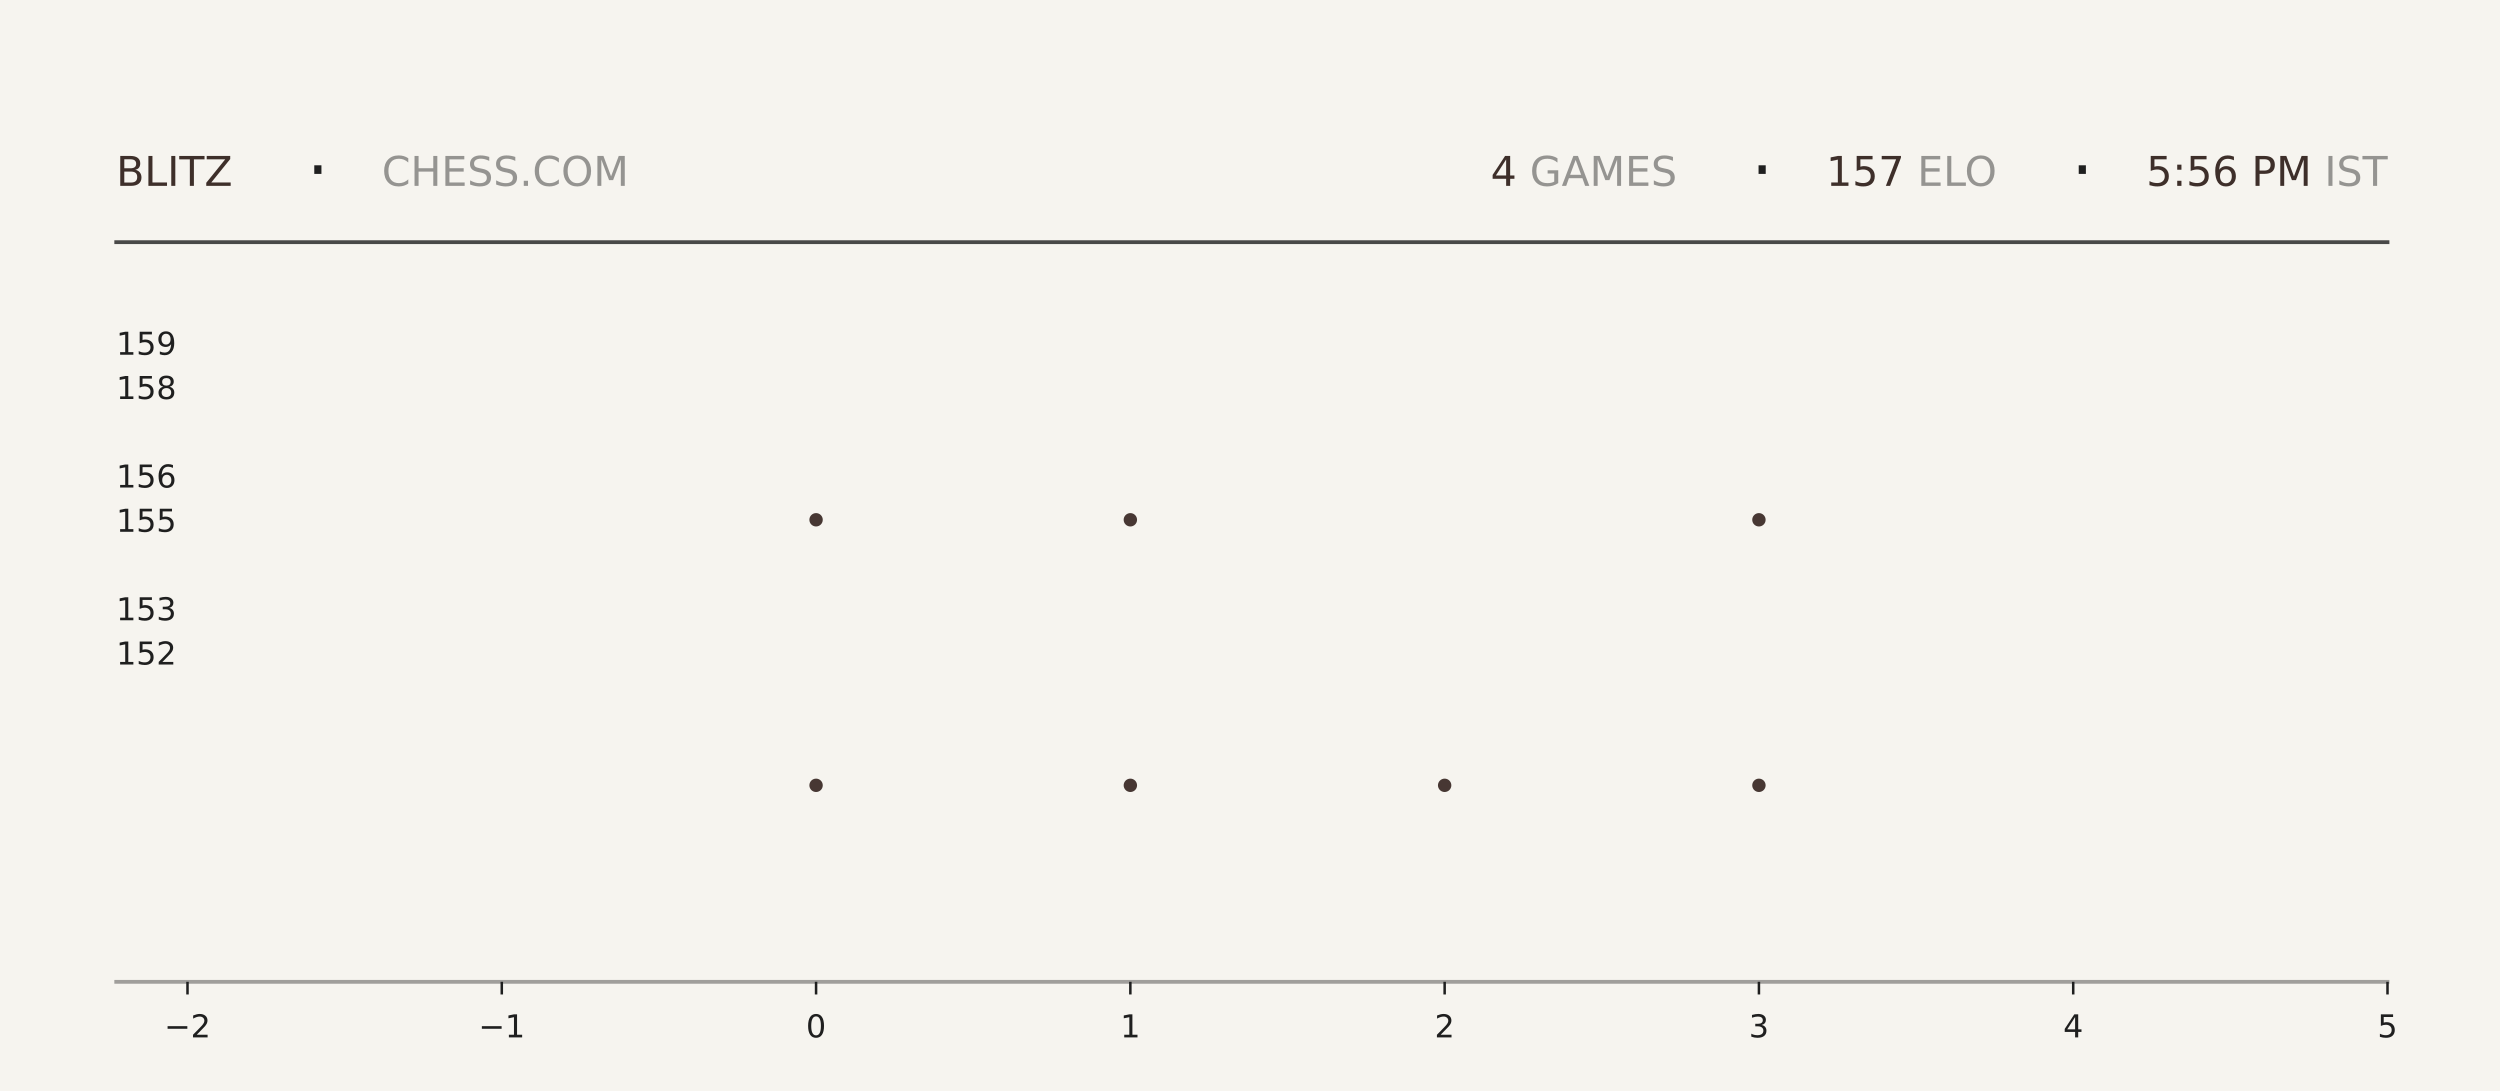
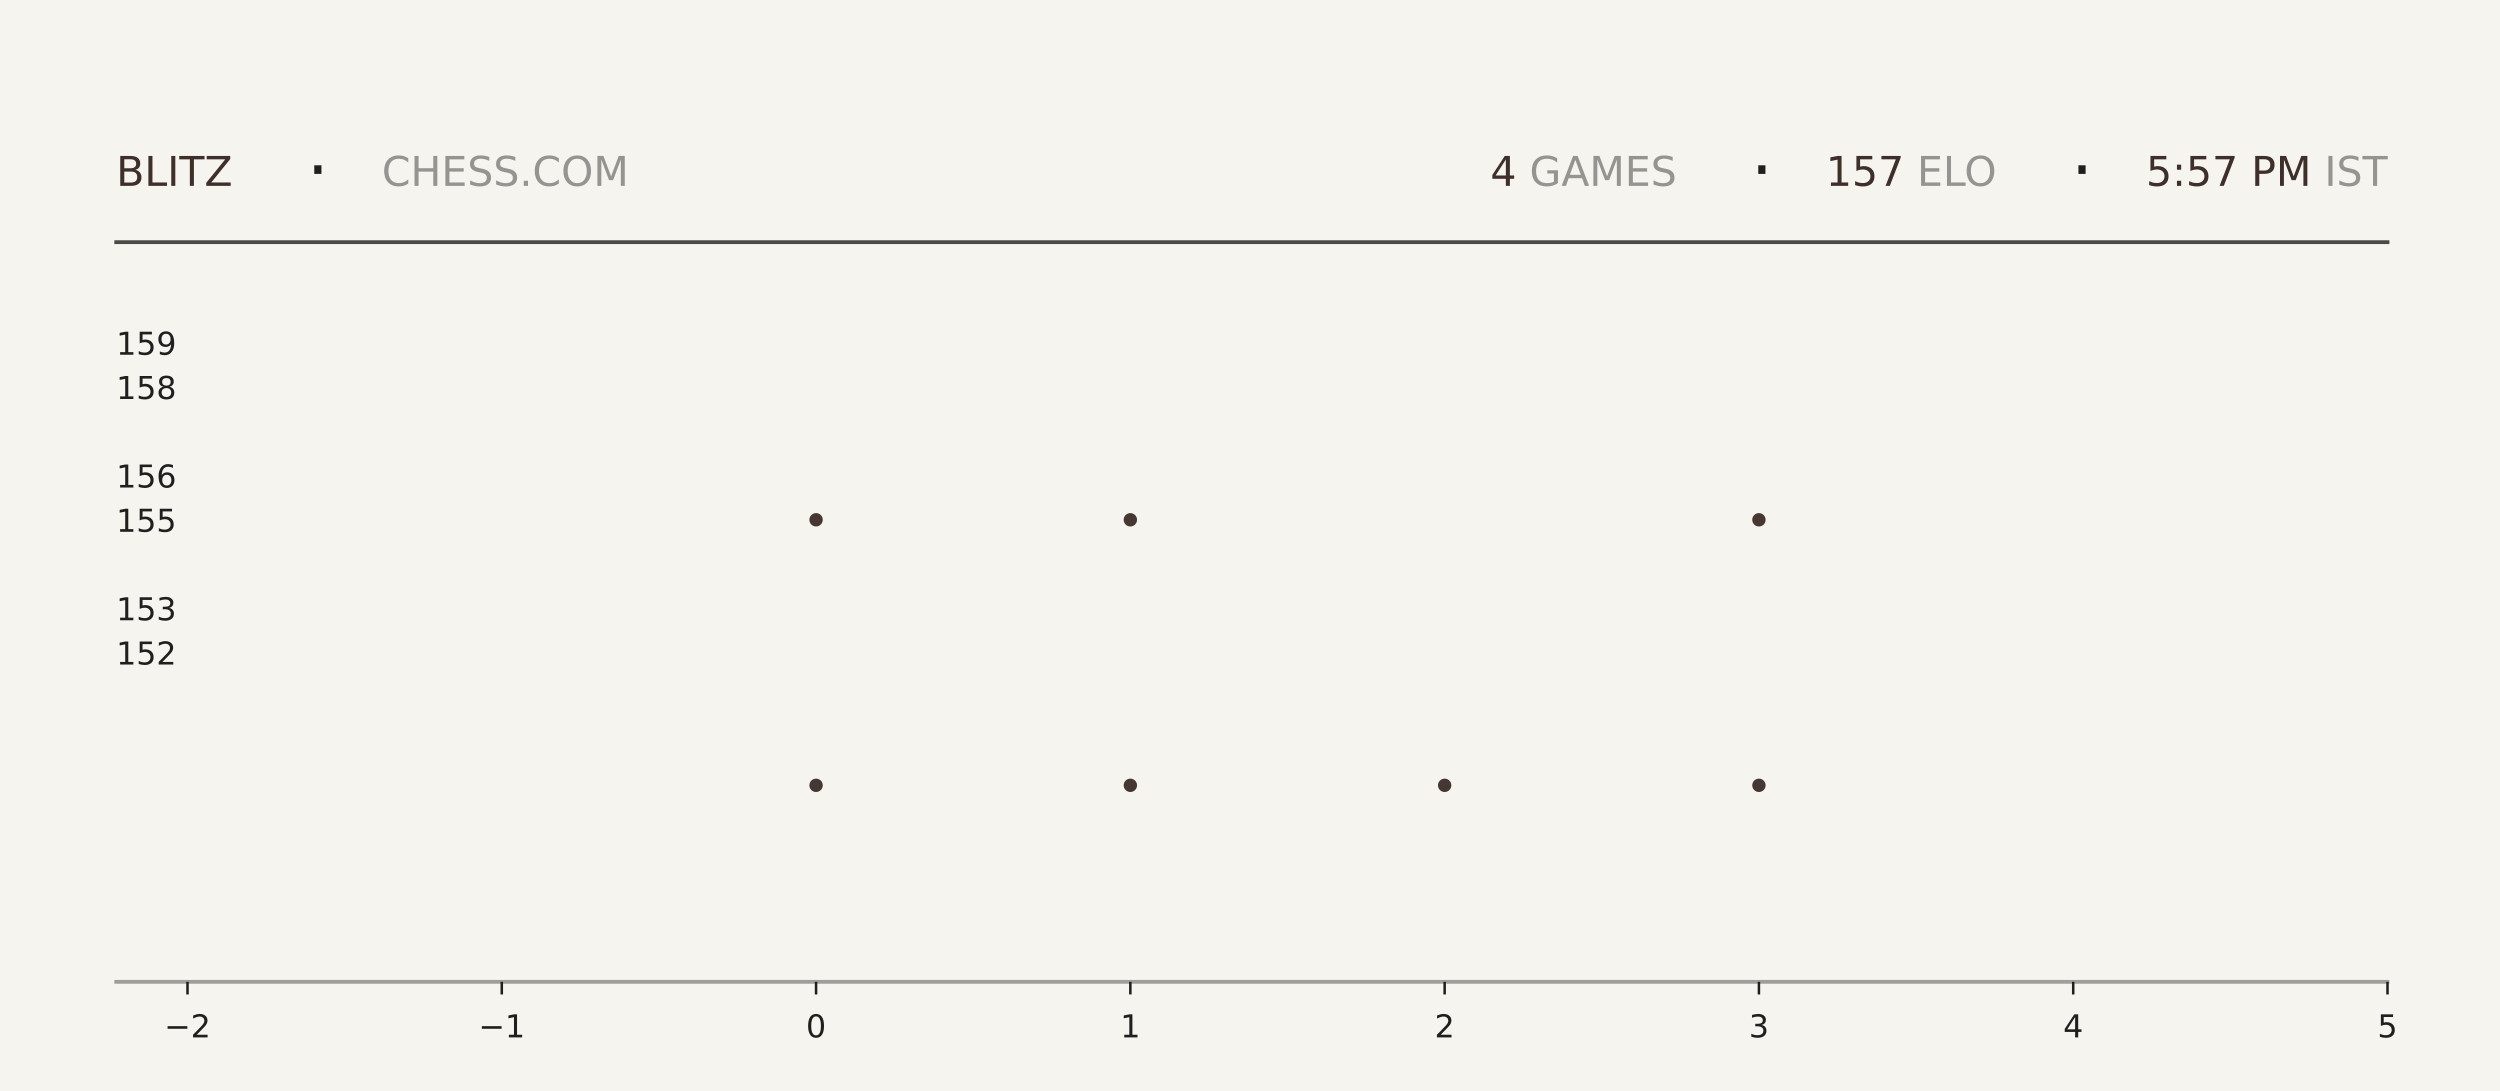
<svg xmlns="http://www.w3.org/2000/svg" xmlns:xlink="http://www.w3.org/1999/xlink" width="792pt" height="345.6pt" viewBox="0 0 792 345.6" version="1.1">
  <defs>
    <style type="text/css">*{stroke-linejoin: round; stroke-linecap: butt}</style>
  </defs>
  <g id="figure_1">
    <g id="patch_1">
      <path d="M 0 345.6  L 792 345.6  L 792 0  L 0 0  z " style="fill: #f6f4ef" />
    </g>
    <g id="axes_1">
      <g id="patch_2">
        <path d="M 59.4 311.04  L 756.36 311.04  L 756.36 103.68  L 59.4 103.68  z " style="fill: #f6f4ef" />
      </g>
      <g id="PathCollection_1">
        <defs>
-           <path id="m1445a47796" d="M 0 2.121  C 0.563 2.121 1.102 1.898 1.5 1.5  C 1.898 1.102 2.121 0.563 2.121 0  C 2.121 -0.563 1.898 -1.102 1.5 -1.5  C 1.102 -1.898 0.563 -2.121 0 -2.121  C -0.563 -2.121 -1.102 -1.898 -1.5 -1.5  C -1.898 -1.102 -2.121 -0.563 -2.121 0  C -2.121 0.563 -1.898 1.102 -1.5 1.5  C -1.102 1.898 -0.563 2.121 0 2.121  z " />
-         </defs>
-         <g clip-path="url(#pe159af9224)">
-           <use xlink:href="#m1445a47796" x="258.531" y="248.79" style="fill: #3e2f2a; fill-opacity: 0.95" />
-           <use xlink:href="#m1445a47796" x="258.531" y="164.668" style="fill: #3e2f2a; fill-opacity: 0.95" />
+           <path id="mdc12773eac" d="M 0 2.121  C 0.563 2.121 1.102 1.898 1.5 1.5  C 1.898 1.102 2.121 0.563 2.121 0  C 2.121 -0.563 1.898 -1.102 1.5 -1.5  C 1.102 -1.898 0.563 -2.121 0 -2.121  C -0.563 -2.121 -1.102 -1.898 -1.5 -1.5  C -1.898 -1.102 -2.121 -0.563 -2.121 0  C -2.121 0.563 -1.898 1.102 -1.5 1.5  C -1.102 1.898 -0.563 2.121 0 2.121  z " />
+         </defs>
+         <g clip-path="url(#peaa582a7d0)">
+           <use xlink:href="#mdc12773eac" x="258.531" y="248.79" style="fill: #3e2f2a; fill-opacity: 0.95" />
+           <use xlink:href="#mdc12773eac" x="258.531" y="164.668" style="fill: #3e2f2a; fill-opacity: 0.95" />
        </g>
      </g>
      <g id="PathCollection_2">
-         <g clip-path="url(#pe159af9224)">
-           <use xlink:href="#m1445a47796" x="358.097" y="248.79" style="fill: #3e2f2a; fill-opacity: 0.95" />
-           <use xlink:href="#m1445a47796" x="358.097" y="164.668" style="fill: #3e2f2a; fill-opacity: 0.95" />
-           <use xlink:href="#m1445a47796" x="358.097" y="80.547" style="fill: #3e2f2a; fill-opacity: 0.95" />
+         <g clip-path="url(#peaa582a7d0)">
+           <use xlink:href="#mdc12773eac" x="358.097" y="248.79" style="fill: #3e2f2a; fill-opacity: 0.95" />
+           <use xlink:href="#mdc12773eac" x="358.097" y="164.668" style="fill: #3e2f2a; fill-opacity: 0.95" />
+           <use xlink:href="#mdc12773eac" x="358.097" y="80.547" style="fill: #3e2f2a; fill-opacity: 0.95" />
        </g>
      </g>
      <g id="PathCollection_3">
-         <g clip-path="url(#pe159af9224)">
-           <use xlink:href="#m1445a47796" x="457.663" y="248.79" style="fill: #3e2f2a; fill-opacity: 0.95" />
+         <g clip-path="url(#peaa582a7d0)">
+           <use xlink:href="#mdc12773eac" x="457.663" y="248.79" style="fill: #3e2f2a; fill-opacity: 0.95" />
        </g>
      </g>
      <g id="PathCollection_4">
-         <g clip-path="url(#pe159af9224)">
-           <use xlink:href="#m1445a47796" x="557.229" y="248.79" style="fill: #3e2f2a; fill-opacity: 0.95" />
-           <use xlink:href="#m1445a47796" x="557.229" y="164.668" style="fill: #3e2f2a; fill-opacity: 0.95" />
-           <use xlink:href="#m1445a47796" x="557.229" y="80.547" style="fill: #3e2f2a; fill-opacity: 0.95" />
+         <g clip-path="url(#peaa582a7d0)">
+           <use xlink:href="#mdc12773eac" x="557.229" y="248.79" style="fill: #3e2f2a; fill-opacity: 0.95" />
+           <use xlink:href="#mdc12773eac" x="557.229" y="164.668" style="fill: #3e2f2a; fill-opacity: 0.95" />
+           <use xlink:href="#mdc12773eac" x="557.229" y="80.547" style="fill: #3e2f2a; fill-opacity: 0.95" />
        </g>
      </g>
      <g id="matplotlib.axis_1">
        <g id="xtick_1">
          <g id="line2d_1">
            <defs>
-               <path id="m95a7d1a5b9" d="M 0 0  L 0 4  " style="stroke: #1f1f1f; stroke-width: 0.8" />
+               <path id="mc4f9b98a95" d="M 0 0  L 0 4  " style="stroke: #1f1f1f; stroke-width: 0.8" />
            </defs>
            <g>
-               <use xlink:href="#m95a7d1a5b9" x="59.4" y="311.04" style="fill: #1f1f1f; stroke: #1f1f1f; stroke-width: 0.8" />
+               <use xlink:href="#mc4f9b98a95" x="59.4" y="311.04" style="fill: #1f1f1f; stroke: #1f1f1f; stroke-width: 0.8" />
            </g>
          </g>
          <g id="text_1">
            <g style="fill: #1f1f1f" transform="translate(52.02891 328.6384) scale(0.1 -0.1)">
              <defs>
                <path id="DejaVuSans-2212" d="M 678 2272  L 4684 2272  L 4684 1741  L 678 1741  L 678 2272  z " transform="scale(0.015625)" />
                <path id="DejaVuSans-32" d="M 1228 531  L 3431 531  L 3431 0  L 469 0  L 469 531  Q 828 903 1448 1529  Q 2069 2156 2228 2338  Q 2531 2678 2651 2914  Q 2772 3150 2772 3378  Q 2772 3750 2511 3984  Q 2250 4219 1831 4219  Q 1534 4219 1204 4116  Q 875 4013 500 3803  L 500 4441  Q 881 4594 1212 4672  Q 1544 4750 1819 4750  Q 2544 4750 2975 4387  Q 3406 4025 3406 3419  Q 3406 3131 3298 2873  Q 3191 2616 2906 2266  Q 2828 2175 2409 1742  Q 1991 1309 1228 531  z " transform="scale(0.015625)" />
              </defs>
              <use xlink:href="#DejaVuSans-2212" />
              <use xlink:href="#DejaVuSans-32" transform="translate(83.78906 0)" />
            </g>
          </g>
        </g>
        <g id="xtick_2">
          <g id="line2d_2">
            <g>
-               <use xlink:href="#m95a7d1a5b9" x="158.966" y="311.04" style="fill: #1f1f1f; stroke: #1f1f1f; stroke-width: 0.8" />
+               <use xlink:href="#mc4f9b98a95" x="158.966" y="311.04" style="fill: #1f1f1f; stroke: #1f1f1f; stroke-width: 0.8" />
            </g>
          </g>
          <g id="text_2">
            <g style="fill: #1f1f1f" transform="translate(151.5946 328.6384) scale(0.1 -0.1)">
              <defs>
                <path id="DejaVuSans-31" d="M 794 531  L 1825 531  L 1825 4091  L 703 3866  L 703 4441  L 1819 4666  L 2450 4666  L 2450 531  L 3481 531  L 3481 0  L 794 0  L 794 531  z " transform="scale(0.015625)" />
              </defs>
              <use xlink:href="#DejaVuSans-2212" />
              <use xlink:href="#DejaVuSans-31" transform="translate(83.78906 0)" />
            </g>
          </g>
        </g>
        <g id="xtick_3">
          <g id="line2d_3">
            <g>
-               <use xlink:href="#m95a7d1a5b9" x="258.531" y="311.04" style="fill: #1f1f1f; stroke: #1f1f1f; stroke-width: 0.8" />
+               <use xlink:href="#mc4f9b98a95" x="258.531" y="311.04" style="fill: #1f1f1f; stroke: #1f1f1f; stroke-width: 0.8" />
            </g>
          </g>
          <g id="text_3">
            <g style="fill: #1f1f1f" transform="translate(255.3502 328.6384) scale(0.1 -0.1)">
              <defs>
                <path id="DejaVuSans-30" d="M 2034 4250  Q 1547 4250 1301 3770  Q 1056 3291 1056 2328  Q 1056 1369 1301 889  Q 1547 409 2034 409  Q 2525 409 2770 889  Q 3016 1369 3016 2328  Q 3016 3291 2770 3770  Q 2525 4250 2034 4250  z M 2034 4750  Q 2819 4750 3233 4129  Q 3647 3509 3647 2328  Q 3647 1150 3233 529  Q 2819 -91 2034 -91  Q 1250 -91 836 529  Q 422 1150 422 2328  Q 422 3509 836 4129  Q 1250 4750 2034 4750  z " transform="scale(0.015625)" />
              </defs>
              <use xlink:href="#DejaVuSans-30" />
            </g>
          </g>
        </g>
        <g id="xtick_4">
          <g id="line2d_4">
            <g>
-               <use xlink:href="#m95a7d1a5b9" x="358.097" y="311.04" style="fill: #1f1f1f; stroke: #1f1f1f; stroke-width: 0.8" />
+               <use xlink:href="#mc4f9b98a95" x="358.097" y="311.04" style="fill: #1f1f1f; stroke: #1f1f1f; stroke-width: 0.8" />
            </g>
          </g>
          <g id="text_4">
            <g style="fill: #1f1f1f" transform="translate(354.9159 328.6384) scale(0.1 -0.1)">
              <use xlink:href="#DejaVuSans-31" />
            </g>
          </g>
        </g>
        <g id="xtick_5">
          <g id="line2d_5">
            <g>
-               <use xlink:href="#m95a7d1a5b9" x="457.663" y="311.04" style="fill: #1f1f1f; stroke: #1f1f1f; stroke-width: 0.8" />
+               <use xlink:href="#mc4f9b98a95" x="457.663" y="311.04" style="fill: #1f1f1f; stroke: #1f1f1f; stroke-width: 0.8" />
            </g>
          </g>
          <g id="text_5">
            <g style="fill: #1f1f1f" transform="translate(454.4816 328.6384) scale(0.1 -0.1)">
              <use xlink:href="#DejaVuSans-32" />
            </g>
          </g>
        </g>
        <g id="xtick_6">
          <g id="line2d_6">
            <g>
-               <use xlink:href="#m95a7d1a5b9" x="557.229" y="311.04" style="fill: #1f1f1f; stroke: #1f1f1f; stroke-width: 0.8" />
+               <use xlink:href="#mc4f9b98a95" x="557.229" y="311.04" style="fill: #1f1f1f; stroke: #1f1f1f; stroke-width: 0.8" />
            </g>
          </g>
          <g id="text_6">
            <g style="fill: #1f1f1f" transform="translate(554.0473 328.6384) scale(0.1 -0.1)">
              <defs>
                <path id="DejaVuSans-33" d="M 2597 2516  Q 3050 2419 3304 2112  Q 3559 1806 3559 1356  Q 3559 666 3084 287  Q 2609 -91 1734 -91  Q 1441 -91 1130 -33  Q 819 25 488 141  L 488 750  Q 750 597 1062 519  Q 1375 441 1716 441  Q 2309 441 2620 675  Q 2931 909 2931 1356  Q 2931 1769 2642 2001  Q 2353 2234 1838 2234  L 1294 2234  L 1294 2753  L 1863 2753  Q 2328 2753 2575 2939  Q 2822 3125 2822 3475  Q 2822 3834 2567 4026  Q 2313 4219 1838 4219  Q 1578 4219 1281 4162  Q 984 4106 628 3988  L 628 4550  Q 988 4650 1302 4700  Q 1616 4750 1894 4750  Q 2613 4750 3031 4423  Q 3450 4097 3450 3541  Q 3450 3153 3228 2886  Q 3006 2619 2597 2516  z " transform="scale(0.015625)" />
              </defs>
              <use xlink:href="#DejaVuSans-33" />
            </g>
          </g>
        </g>
        <g id="xtick_7">
          <g id="line2d_7">
            <g>
-               <use xlink:href="#m95a7d1a5b9" x="656.794" y="311.04" style="fill: #1f1f1f; stroke: #1f1f1f; stroke-width: 0.8" />
+               <use xlink:href="#mc4f9b98a95" x="656.794" y="311.04" style="fill: #1f1f1f; stroke: #1f1f1f; stroke-width: 0.8" />
            </g>
          </g>
          <g id="text_7">
            <g style="fill: #1f1f1f" transform="translate(653.613 328.6384) scale(0.1 -0.1)">
              <defs>
                <path id="DejaVuSans-34" d="M 2419 4116  L 825 1625  L 2419 1625  L 2419 4116  z M 2253 4666  L 3047 4666  L 3047 1625  L 3713 1625  L 3713 1100  L 3047 1100  L 3047 0  L 2419 0  L 2419 1100  L 313 1100  L 313 1709  L 2253 4666  z " transform="scale(0.015625)" />
              </defs>
              <use xlink:href="#DejaVuSans-34" />
            </g>
          </g>
        </g>
        <g id="xtick_8">
          <g id="line2d_8">
            <g>
-               <use xlink:href="#m95a7d1a5b9" x="756.36" y="311.04" style="fill: #1f1f1f; stroke: #1f1f1f; stroke-width: 0.8" />
+               <use xlink:href="#mc4f9b98a95" x="756.36" y="311.04" style="fill: #1f1f1f; stroke: #1f1f1f; stroke-width: 0.8" />
            </g>
          </g>
          <g id="text_8">
            <g style="fill: #1f1f1f" transform="translate(753.1788 328.6384) scale(0.1 -0.1)">
              <defs>
                <path id="DejaVuSans-35" d="M 691 4666  L 3169 4666  L 3169 4134  L 1269 4134  L 1269 2991  Q 1406 3038 1543 3061  Q 1681 3084 1819 3084  Q 2600 3084 3056 2656  Q 3513 2228 3513 1497  Q 3513 744 3044 326  Q 2575 -91 1722 -91  Q 1428 -91 1123 -41  Q 819 9 494 109  L 494 744  Q 775 591 1075 516  Q 1375 441 1709 441  Q 2250 441 2565 725  Q 2881 1009 2881 1497  Q 2881 1984 2565 2268  Q 2250 2553 1709 2553  Q 1456 2553 1204 2497  Q 953 2441 691 2322  L 691 4666  z " transform="scale(0.015625)" />
              </defs>
              <use xlink:href="#DejaVuSans-35" />
            </g>
          </g>
        </g>
      </g>
      <g id="matplotlib.axis_2">
        <g id="ytick_1">
          <g id="line2d_9" />
          <g id="text_9">
            <g style="fill: #1f1f1f" transform="translate(36.8125 210.5283) scale(0.1 -0.1)">
              <use xlink:href="#DejaVuSans-31" />
              <use xlink:href="#DejaVuSans-35" transform="translate(63.62305 0)" />
              <use xlink:href="#DejaVuSans-32" transform="translate(127.2461 0)" />
            </g>
          </g>
        </g>
        <g id="ytick_2">
          <g id="line2d_10" />
          <g id="text_10">
            <g style="fill: #1f1f1f" transform="translate(36.8125 196.508) scale(0.1 -0.1)">
              <use xlink:href="#DejaVuSans-31" />
              <use xlink:href="#DejaVuSans-35" transform="translate(63.62305 0)" />
              <use xlink:href="#DejaVuSans-33" transform="translate(127.2461 0)" />
            </g>
          </g>
        </g>
        <g id="ytick_3">
          <g id="line2d_11" />
          <g id="text_11">
            <g style="fill: #1f1f1f" transform="translate(36.8125 168.4675) scale(0.1 -0.1)">
              <use xlink:href="#DejaVuSans-31" />
              <use xlink:href="#DejaVuSans-35" transform="translate(63.62305 0)" />
              <use xlink:href="#DejaVuSans-35" transform="translate(127.2461 0)" />
            </g>
          </g>
        </g>
        <g id="ytick_4">
          <g id="line2d_12" />
          <g id="text_12">
            <g style="fill: #1f1f1f" transform="translate(36.8125 154.4472) scale(0.1 -0.1)">
              <defs>
                <path id="DejaVuSans-36" d="M 2113 2584  Q 1688 2584 1439 2293  Q 1191 2003 1191 1497  Q 1191 994 1439 701  Q 1688 409 2113 409  Q 2538 409 2786 701  Q 3034 994 3034 1497  Q 3034 2003 2786 2293  Q 2538 2584 2113 2584  z M 3366 4563  L 3366 3988  Q 3128 4100 2886 4159  Q 2644 4219 2406 4219  Q 1781 4219 1451 3797  Q 1122 3375 1075 2522  Q 1259 2794 1537 2939  Q 1816 3084 2150 3084  Q 2853 3084 3261 2657  Q 3669 2231 3669 1497  Q 3669 778 3244 343  Q 2819 -91 2113 -91  Q 1303 -91 875 529  Q 447 1150 447 2328  Q 447 3434 972 4092  Q 1497 4750 2381 4750  Q 2619 4750 2861 4703  Q 3103 4656 3366 4563  z " transform="scale(0.015625)" />
              </defs>
              <use xlink:href="#DejaVuSans-31" />
              <use xlink:href="#DejaVuSans-35" transform="translate(63.62305 0)" />
              <use xlink:href="#DejaVuSans-36" transform="translate(127.2461 0)" />
            </g>
          </g>
        </g>
        <g id="ytick_5">
          <g id="line2d_13" />
          <g id="text_13">
            <g style="fill: #1f1f1f" transform="translate(36.8125 126.4066) scale(0.1 -0.1)">
              <defs>
                <path id="DejaVuSans-38" d="M 2034 2216  Q 1584 2216 1326 1975  Q 1069 1734 1069 1313  Q 1069 891 1326 650  Q 1584 409 2034 409  Q 2484 409 2743 651  Q 3003 894 3003 1313  Q 3003 1734 2745 1975  Q 2488 2216 2034 2216  z M 1403 2484  Q 997 2584 770 2862  Q 544 3141 544 3541  Q 544 4100 942 4425  Q 1341 4750 2034 4750  Q 2731 4750 3128 4425  Q 3525 4100 3525 3541  Q 3525 3141 3298 2862  Q 3072 2584 2669 2484  Q 3125 2378 3379 2068  Q 3634 1759 3634 1313  Q 3634 634 3220 271  Q 2806 -91 2034 -91  Q 1263 -91 848 271  Q 434 634 434 1313  Q 434 1759 690 2068  Q 947 2378 1403 2484  z M 1172 3481  Q 1172 3119 1398 2916  Q 1625 2713 2034 2713  Q 2441 2713 2670 2916  Q 2900 3119 2900 3481  Q 2900 3844 2670 4047  Q 2441 4250 2034 4250  Q 1625 4250 1398 4047  Q 1172 3844 1172 3481  z " transform="scale(0.015625)" />
              </defs>
              <use xlink:href="#DejaVuSans-31" />
              <use xlink:href="#DejaVuSans-35" transform="translate(63.62305 0)" />
              <use xlink:href="#DejaVuSans-38" transform="translate(127.2461 0)" />
            </g>
          </g>
        </g>
        <g id="ytick_6">
          <g id="line2d_14" />
          <g id="text_14">
            <g style="fill: #1f1f1f" transform="translate(36.8125 112.3863) scale(0.1 -0.1)">
              <defs>
                <path id="DejaVuSans-39" d="M 703 97  L 703 672  Q 941 559 1184 500  Q 1428 441 1663 441  Q 2288 441 2617 861  Q 2947 1281 2994 2138  Q 2813 1869 2534 1725  Q 2256 1581 1919 1581  Q 1219 1581 811 2004  Q 403 2428 403 3163  Q 403 3881 828 4315  Q 1253 4750 1959 4750  Q 2769 4750 3195 4129  Q 3622 3509 3622 2328  Q 3622 1225 3098 567  Q 2575 -91 1691 -91  Q 1453 -91 1209 -44  Q 966 3 703 97  z M 1959 2075  Q 2384 2075 2632 2365  Q 2881 2656 2881 3163  Q 2881 3666 2632 3958  Q 2384 4250 1959 4250  Q 1534 4250 1286 3958  Q 1038 3666 1038 3163  Q 1038 2656 1286 2365  Q 1534 2075 1959 2075  z " transform="scale(0.015625)" />
              </defs>
              <use xlink:href="#DejaVuSans-31" />
              <use xlink:href="#DejaVuSans-35" transform="translate(63.62305 0)" />
              <use xlink:href="#DejaVuSans-39" transform="translate(127.2461 0)" />
            </g>
          </g>
        </g>
      </g>
    </g>
    <g id="line2d_15">
      <path d="M 36.82 76.723  L 756.36 76.723  " style="fill: none; stroke: #1f1f1f; stroke-opacity: 0.8; stroke-width: 1.2; stroke-linecap: square" />
    </g>
    <g id="line2d_16">
      <path d="M 36.82 311.04  L 756.36 311.04  " style="fill: none; stroke: #1f1f1f; stroke-opacity: 0.4; stroke-width: 1.2; stroke-linecap: square" />
    </g>
    <g id="text_15">
      <g style="fill: #3e2f2a" transform="translate(36.82 58.88319) scale(0.13 -0.13)">
        <defs>
          <path id="DejaVuSans-42" d="M 1259 2228  L 1259 519  L 2272 519  Q 2781 519 3026 730  Q 3272 941 3272 1375  Q 3272 1813 3026 2020  Q 2781 2228 2272 2228  L 1259 2228  z M 1259 4147  L 1259 2741  L 2194 2741  Q 2656 2741 2882 2914  Q 3109 3088 3109 3444  Q 3109 3797 2882 3972  Q 2656 4147 2194 4147  L 1259 4147  z M 628 4666  L 2241 4666  Q 2963 4666 3353 4366  Q 3744 4066 3744 3513  Q 3744 3084 3544 2831  Q 3344 2578 2956 2516  Q 3422 2416 3680 2098  Q 3938 1781 3938 1306  Q 3938 681 3513 340  Q 3088 0 2303 0  L 628 0  L 628 4666  z " transform="scale(0.015625)" />
          <path id="DejaVuSans-4c" d="M 628 4666  L 1259 4666  L 1259 531  L 3531 531  L 3531 0  L 628 0  L 628 4666  z " transform="scale(0.015625)" />
          <path id="DejaVuSans-49" d="M 628 4666  L 1259 4666  L 1259 0  L 628 0  L 628 4666  z " transform="scale(0.015625)" />
          <path id="DejaVuSans-54" d="M -19 4666  L 3928 4666  L 3928 4134  L 2272 4134  L 2272 0  L 1638 0  L 1638 4134  L -19 4134  L -19 4666  z " transform="scale(0.015625)" />
          <path id="DejaVuSans-5a" d="M 359 4666  L 4025 4666  L 4025 4184  L 1075 531  L 4097 531  L 4097 0  L 288 0  L 288 481  L 3238 4134  L 359 4134  L 359 4666  z " transform="scale(0.015625)" />
        </defs>
        <use xlink:href="#DejaVuSans-42" />
        <use xlink:href="#DejaVuSans-4c" transform="translate(68.60352 0)" />
        <use xlink:href="#DejaVuSans-49" transform="translate(124.3164 0)" />
        <use xlink:href="#DejaVuSans-54" transform="translate(153.8086 0)" />
        <use xlink:href="#DejaVuSans-5a" transform="translate(214.8926 0)" />
      </g>
    </g>
    <g id="text_16">
      <g style="fill: #1f1f1f" transform="translate(97.21 61.36662) scale(0.22 -0.22)">
        <defs>
          <path id="DejaVuSans-b7" d="M 684 2619  L 1344 2619  L 1344 1825  L 684 1825  L 684 2619  z " transform="scale(0.015625)" />
        </defs>
        <use xlink:href="#DejaVuSans-b7" />
      </g>
    </g>
    <g id="text_17">
      <g style="fill: #1f1f1f; opacity: 0.45" transform="translate(120.97 58.88319) scale(0.13 -0.13)">
        <defs>
          <path id="DejaVuSans-43" d="M 4122 4306  L 4122 3641  Q 3803 3938 3442 4084  Q 3081 4231 2675 4231  Q 1875 4231 1450 3742  Q 1025 3253 1025 2328  Q 1025 1406 1450 917  Q 1875 428 2675 428  Q 3081 428 3442 575  Q 3803 722 4122 1019  L 4122 359  Q 3791 134 3420 21  Q 3050 -91 2638 -91  Q 1578 -91 968 557  Q 359 1206 359 2328  Q 359 3453 968 4101  Q 1578 4750 2638 4750  Q 3056 4750 3426 4639  Q 3797 4528 4122 4306  z " transform="scale(0.015625)" />
          <path id="DejaVuSans-48" d="M 628 4666  L 1259 4666  L 1259 2753  L 3553 2753  L 3553 4666  L 4184 4666  L 4184 0  L 3553 0  L 3553 2222  L 1259 2222  L 1259 0  L 628 0  L 628 4666  z " transform="scale(0.015625)" />
          <path id="DejaVuSans-45" d="M 628 4666  L 3578 4666  L 3578 4134  L 1259 4134  L 1259 2753  L 3481 2753  L 3481 2222  L 1259 2222  L 1259 531  L 3634 531  L 3634 0  L 628 0  L 628 4666  z " transform="scale(0.015625)" />
          <path id="DejaVuSans-53" d="M 3425 4513  L 3425 3897  Q 3066 4069 2747 4153  Q 2428 4238 2131 4238  Q 1616 4238 1336 4038  Q 1056 3838 1056 3469  Q 1056 3159 1242 3001  Q 1428 2844 1947 2747  L 2328 2669  Q 3034 2534 3370 2195  Q 3706 1856 3706 1288  Q 3706 609 3251 259  Q 2797 -91 1919 -91  Q 1588 -91 1214 -16  Q 841 59 441 206  L 441 856  Q 825 641 1194 531  Q 1563 422 1919 422  Q 2459 422 2753 634  Q 3047 847 3047 1241  Q 3047 1584 2836 1778  Q 2625 1972 2144 2069  L 1759 2144  Q 1053 2284 737 2584  Q 422 2884 422 3419  Q 422 4038 858 4394  Q 1294 4750 2059 4750  Q 2388 4750 2728 4690  Q 3069 4631 3425 4513  z " transform="scale(0.015625)" />
          <path id="DejaVuSans-2e" d="M 684 794  L 1344 794  L 1344 0  L 684 0  L 684 794  z " transform="scale(0.015625)" />
          <path id="DejaVuSans-4f" d="M 2522 4238  Q 1834 4238 1429 3725  Q 1025 3213 1025 2328  Q 1025 1447 1429 934  Q 1834 422 2522 422  Q 3209 422 3611 934  Q 4013 1447 4013 2328  Q 4013 3213 3611 3725  Q 3209 4238 2522 4238  z M 2522 4750  Q 3503 4750 4090 4092  Q 4678 3434 4678 2328  Q 4678 1225 4090 567  Q 3503 -91 2522 -91  Q 1538 -91 948 565  Q 359 1222 359 2328  Q 359 3434 948 4092  Q 1538 4750 2522 4750  z " transform="scale(0.015625)" />
          <path id="DejaVuSans-4d" d="M 628 4666  L 1569 4666  L 2759 1491  L 3956 4666  L 4897 4666  L 4897 0  L 4281 0  L 4281 4097  L 3078 897  L 2444 897  L 1241 4097  L 1241 0  L 628 0  L 628 4666  z " transform="scale(0.015625)" />
        </defs>
        <use xlink:href="#DejaVuSans-43" />
        <use xlink:href="#DejaVuSans-48" transform="translate(69.82422 0)" />
        <use xlink:href="#DejaVuSans-45" transform="translate(145.0195 0)" />
        <use xlink:href="#DejaVuSans-53" transform="translate(208.2031 0)" />
        <use xlink:href="#DejaVuSans-53" transform="translate(271.6797 0)" />
        <use xlink:href="#DejaVuSans-2e" transform="translate(335.1562 0)" />
        <use xlink:href="#DejaVuSans-43" transform="translate(366.9434 0)" />
        <use xlink:href="#DejaVuSans-4f" transform="translate(436.7676 0)" />
        <use xlink:href="#DejaVuSans-4d" transform="translate(515.4785 0)" />
      </g>
    </g>
    <g id="text_18">
-       <g style="fill: #3e2f2a" transform="translate(472.23 58.88319) scale(0.13 -0.13)">
+       <g style="fill: #3e2f2a" transform="translate(472.14 58.88319) scale(0.13 -0.13)">
        <use xlink:href="#DejaVuSans-34" />
      </g>
    </g>
    <g id="text_19">
-       <g style="fill: #1f1f1f; opacity: 0.45" transform="translate(480.51 58.88319) scale(0.13 -0.13)">
+       <g style="fill: #1f1f1f; opacity: 0.45" transform="translate(480.42 58.88319) scale(0.13 -0.13)">
        <defs>
          <path id="DejaVuSans-20" transform="scale(0.015625)" />
          <path id="DejaVuSans-47" d="M 3809 666  L 3809 1919  L 2778 1919  L 2778 2438  L 4434 2438  L 4434 434  Q 4069 175 3628 42  Q 3188 -91 2688 -91  Q 1594 -91 976 548  Q 359 1188 359 2328  Q 359 3472 976 4111  Q 1594 4750 2688 4750  Q 3144 4750 3555 4637  Q 3966 4525 4313 4306  L 4313 3634  Q 3963 3931 3569 4081  Q 3175 4231 2741 4231  Q 1884 4231 1454 3753  Q 1025 3275 1025 2328  Q 1025 1384 1454 906  Q 1884 428 2741 428  Q 3075 428 3337 486  Q 3600 544 3809 666  z " transform="scale(0.015625)" />
          <path id="DejaVuSans-41" d="M 2188 4044  L 1331 1722  L 3047 1722  L 2188 4044  z M 1831 4666  L 2547 4666  L 4325 0  L 3669 0  L 3244 1197  L 1141 1197  L 716 0  L 50 0  L 1831 4666  z " transform="scale(0.015625)" />
        </defs>
        <use xlink:href="#DejaVuSans-20" />
        <use xlink:href="#DejaVuSans-47" transform="translate(31.78711 0)" />
        <use xlink:href="#DejaVuSans-41" transform="translate(109.2773 0)" />
        <use xlink:href="#DejaVuSans-4d" transform="translate(177.6855 0)" />
        <use xlink:href="#DejaVuSans-45" transform="translate(263.9648 0)" />
        <use xlink:href="#DejaVuSans-53" transform="translate(327.1484 0)" />
      </g>
    </g>
    <g id="text_20">
-       <g style="fill: #1f1f1f" transform="translate(554.76 61.36662) scale(0.22 -0.22)">
+       <g style="fill: #1f1f1f" transform="translate(554.67 61.36662) scale(0.22 -0.22)">
        <use xlink:href="#DejaVuSans-b7" />
      </g>
    </g>
    <g id="text_21">
-       <g style="fill: #3e2f2a" transform="translate(578.52 58.88319) scale(0.13 -0.13)">
+       <g style="fill: #3e2f2a" transform="translate(578.43 58.88319) scale(0.13 -0.13)">
        <defs>
          <path id="DejaVuSans-37" d="M 525 4666  L 3525 4666  L 3525 4397  L 1831 0  L 1172 0  L 2766 4134  L 525 4134  L 525 4666  z " transform="scale(0.015625)" />
        </defs>
        <use xlink:href="#DejaVuSans-31" />
        <use xlink:href="#DejaVuSans-35" transform="translate(63.62305 0)" />
        <use xlink:href="#DejaVuSans-37" transform="translate(127.2461 0)" />
      </g>
    </g>
    <g id="text_22">
-       <g style="fill: #1f1f1f; opacity: 0.45" transform="translate(603.27 58.88319) scale(0.13 -0.13)">
+       <g style="fill: #1f1f1f; opacity: 0.45" transform="translate(603.18 58.88319) scale(0.13 -0.13)">
        <use xlink:href="#DejaVuSans-20" />
        <use xlink:href="#DejaVuSans-45" transform="translate(31.78711 0)" />
        <use xlink:href="#DejaVuSans-4c" transform="translate(94.9707 0)" />
        <use xlink:href="#DejaVuSans-4f" transform="translate(147.0586 0)" />
      </g>
    </g>
    <g id="text_23">
-       <g style="fill: #1f1f1f" transform="translate(656.19 61.36662) scale(0.22 -0.22)">
+       <g style="fill: #1f1f1f" transform="translate(656.1 61.36662) scale(0.22 -0.22)">
        <use xlink:href="#DejaVuSans-b7" />
      </g>
    </g>
    <g id="text_24">
-       <g style="fill: #3e2f2a" transform="translate(679.95 58.88319) scale(0.13 -0.13)">
+       <g style="fill: #3e2f2a" transform="translate(679.86 58.88319) scale(0.13 -0.13)">
        <defs>
          <path id="DejaVuSans-3a" d="M 750 794  L 1409 794  L 1409 0  L 750 0  L 750 794  z M 750 3309  L 1409 3309  L 1409 2516  L 750 2516  L 750 3309  z " transform="scale(0.015625)" />
          <path id="DejaVuSans-50" d="M 1259 4147  L 1259 2394  L 2053 2394  Q 2494 2394 2734 2622  Q 2975 2850 2975 3272  Q 2975 3691 2734 3919  Q 2494 4147 2053 4147  L 1259 4147  z M 628 4666  L 2053 4666  Q 2838 4666 3239 4311  Q 3641 3956 3641 3272  Q 3641 2581 3239 2228  Q 2838 1875 2053 1875  L 1259 1875  L 1259 0  L 628 0  L 628 4666  z " transform="scale(0.015625)" />
        </defs>
        <use xlink:href="#DejaVuSans-35" />
        <use xlink:href="#DejaVuSans-3a" transform="translate(63.62305 0)" />
        <use xlink:href="#DejaVuSans-35" transform="translate(97.31445 0)" />
-         <use xlink:href="#DejaVuSans-36" transform="translate(160.9375 0)" />
+         <use xlink:href="#DejaVuSans-37" transform="translate(160.9375 0)" />
        <use xlink:href="#DejaVuSans-20" transform="translate(224.5605 0)" />
        <use xlink:href="#DejaVuSans-50" transform="translate(256.3477 0)" />
        <use xlink:href="#DejaVuSans-4d" transform="translate(316.6504 0)" />
      </g>
    </g>
    <g id="text_25">
      <g style="fill: #1f1f1f; opacity: 0.45" transform="translate(732.24 58.88319) scale(0.13 -0.13)">
        <use xlink:href="#DejaVuSans-20" />
        <use xlink:href="#DejaVuSans-49" transform="translate(31.78711 0)" />
        <use xlink:href="#DejaVuSans-53" transform="translate(61.2793 0)" />
        <use xlink:href="#DejaVuSans-54" transform="translate(124.7559 0)" />
      </g>
    </g>
  </g>
  <defs>
-     <clipPath id="pe159af9224">
+     <clipPath id="peaa582a7d0">
      <rect x="59.4" y="103.68" width="696.96" height="207.36" />
    </clipPath>
  </defs>
</svg>
